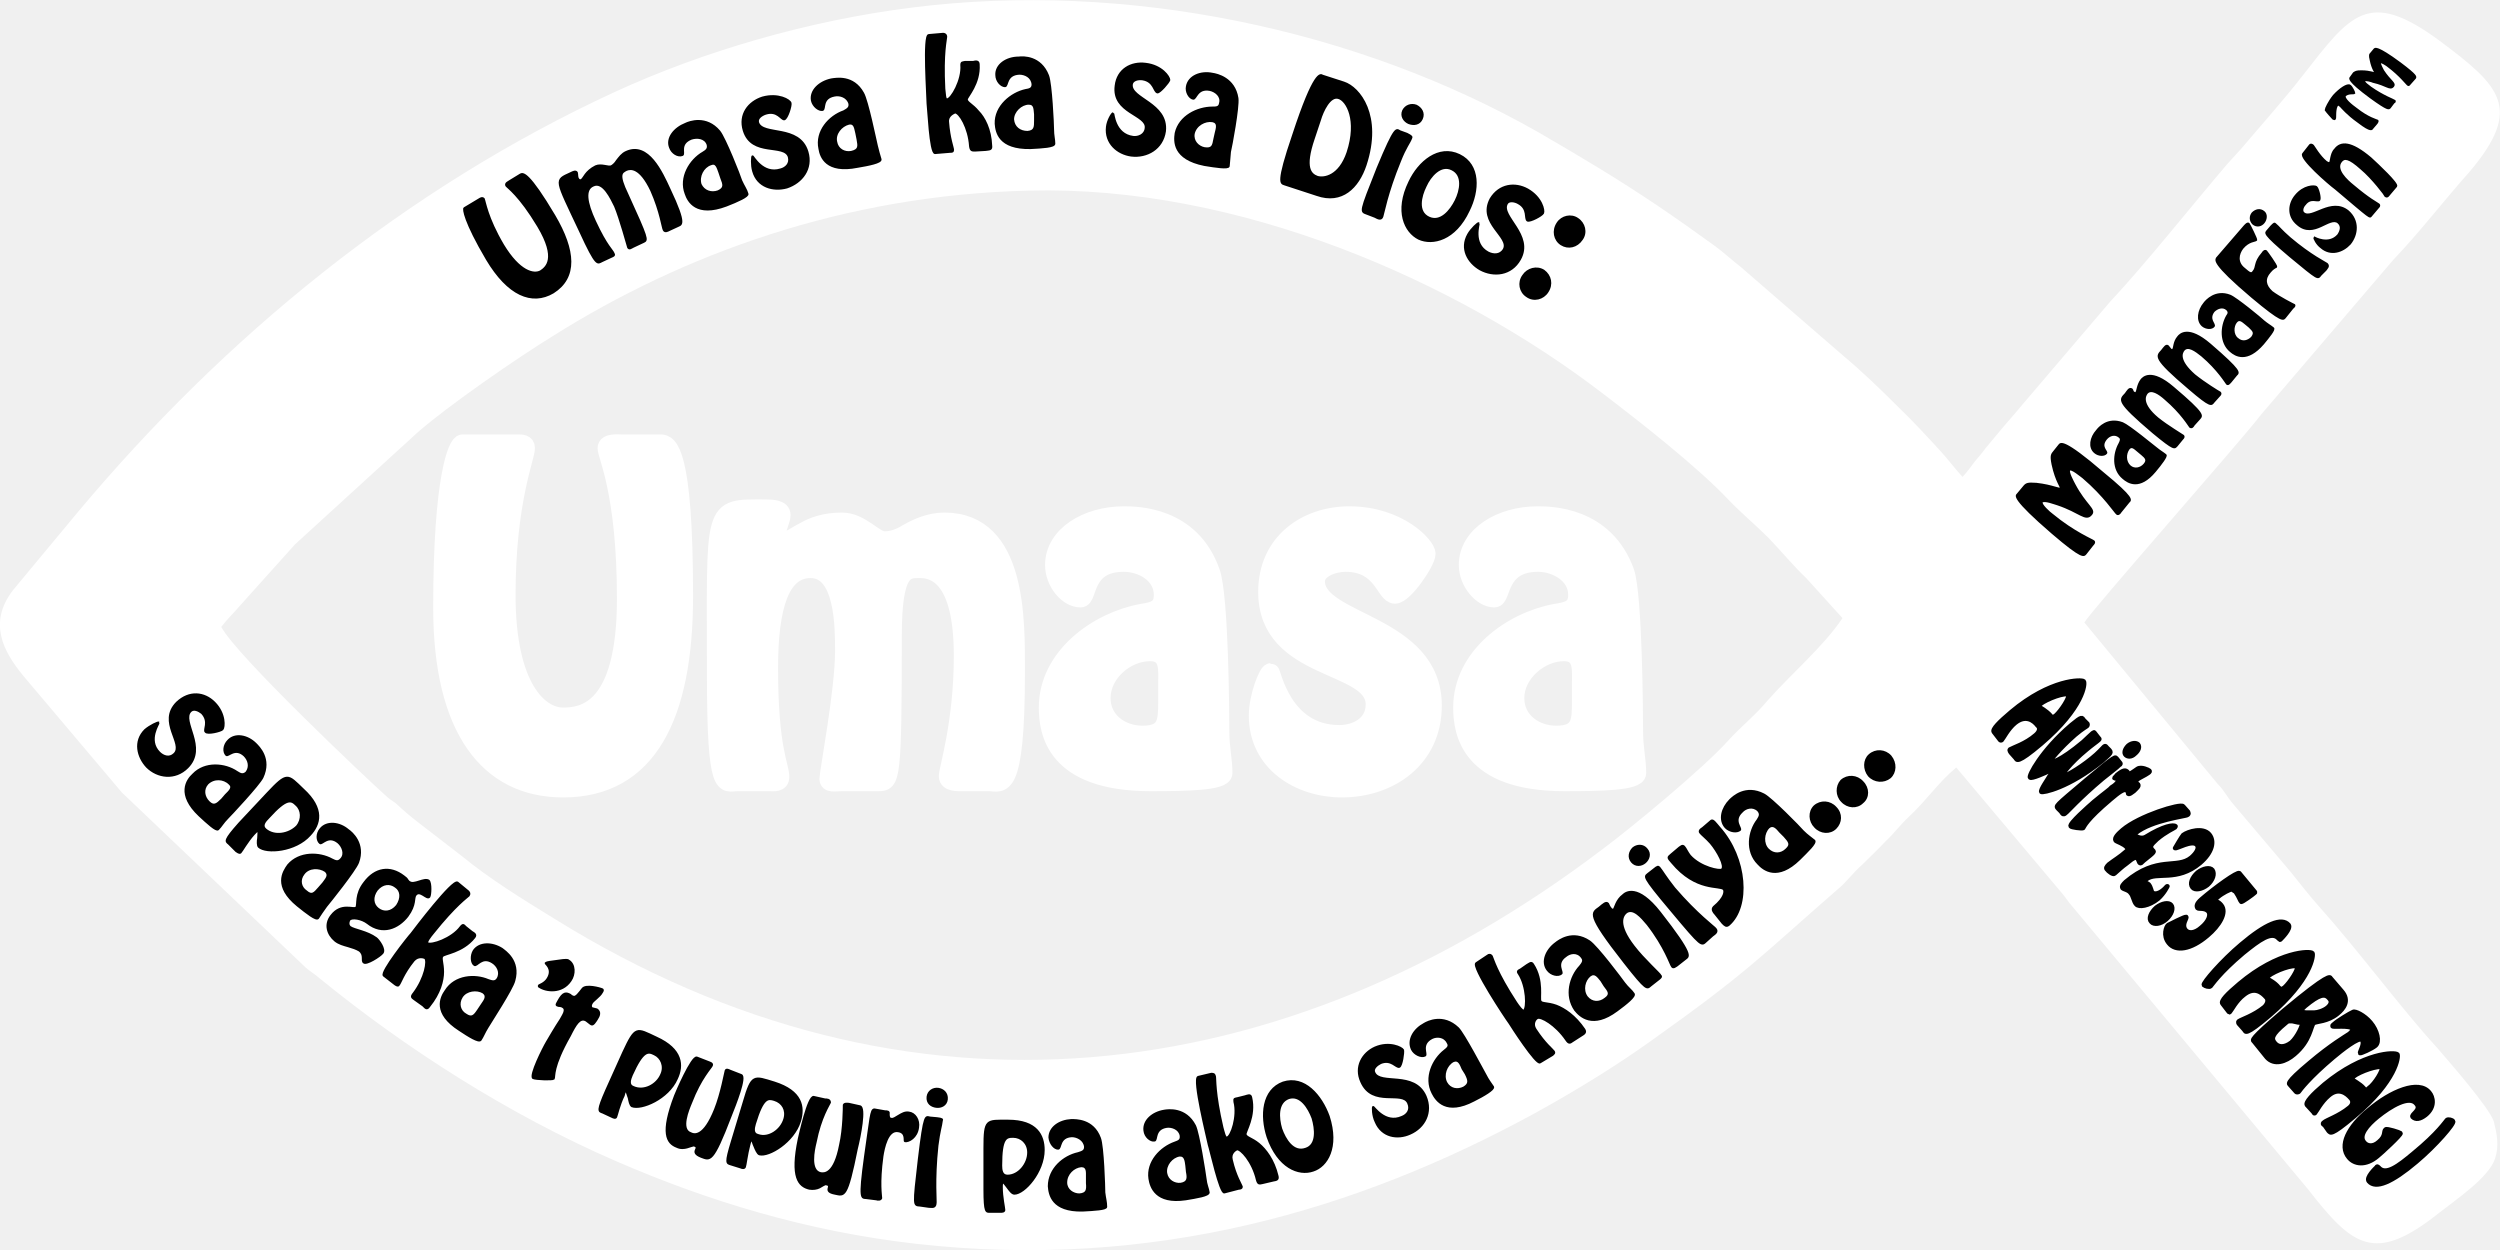
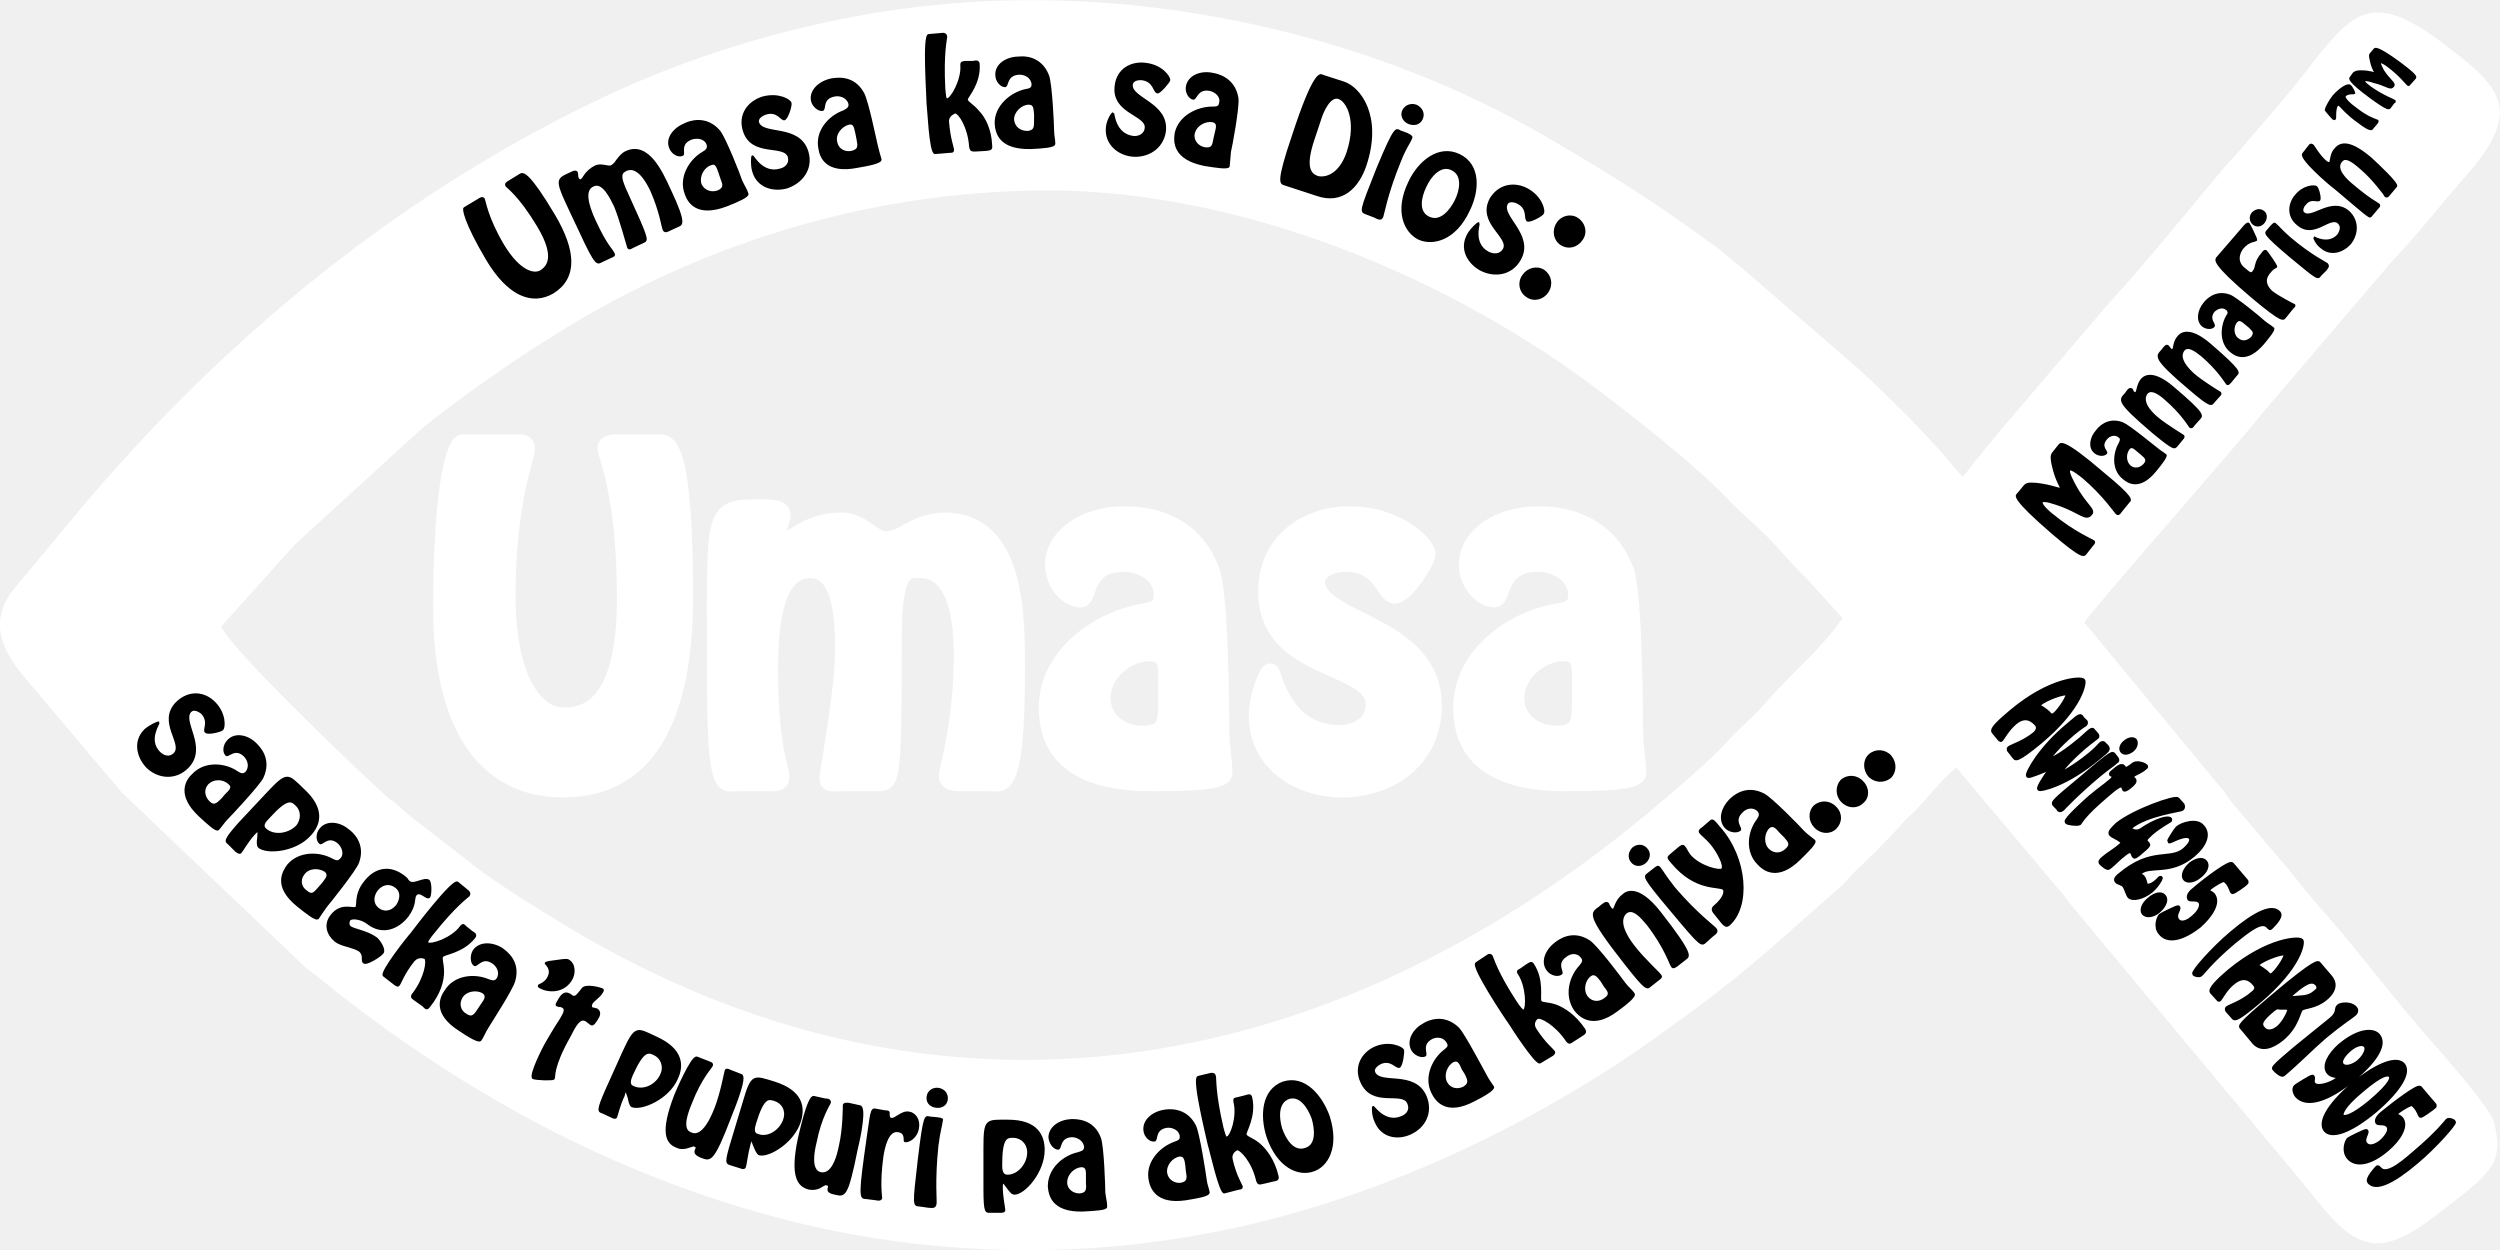
<svg xmlns="http://www.w3.org/2000/svg" viewBox="0 0 4000 2000" style="width:100%;height:100%;display:block;shape-rendering:geometricPrecision;fill-rule:evenodd;clip-rule:evenodd" role="img" aria-label="Umasa fish">
  <g>
    <path style="fill:white" d="M354 1003c10,-13 19,-21 30,-34l88 -98 196 -179c49,-43 159,-119 216,-154 208,-131 466,-226 762,-233 335,-9 683,144 919,325 59,45 151,117 201,170 20,21 42,39 64,61 21,22 39,44 60,64l58 64c-31,46 -83,90 -120,132 -20,24 -42,41 -62,63 -40,45 -158,142 -201,174 -512,389 -1113,463 -1678,112 -52,-32 -104,-64 -149,-101l-70 -54c-14,-11 -21,-17 -35,-30 -7,-5 -11,-7 -17,-13 -28,-25 -238,-223 -262,-269zm2776 225l164 195c11,12 14,19 24,30l375 450c71,91 106,120 209,38 28,-22 80,-57 90,-87 7,-21 3,-40 -2,-60 -8,-23 -73,-97 -91,-118 -56,-61 -127,-157 -188,-225 -16,-18 -30,-36 -46,-56l-94 -111c-9,-11 -12,-19 -23,-30l-213 -258c9,-17 252,-292 283,-333l211 -247c43,-45 81,-95 123,-142 85,-101 49,-136 -49,-209 -114,-84 -142,-42 -218,55 -31,40 -67,80 -100,119l-21 23c-58,68 -131,160 -188,221 -46,54 -93,109 -139,163 -13,16 -27,31 -40,47 -7,8 -13,16 -20,24 -5,7 -11,14 -17,21 -3,4 -6,8 -9,12 -4,5 -7,9 -11,13 -12,-13 -23,-28 -35,-41 -22,-24 -44,-48 -67,-70 -29,-29 -58,-57 -89,-83l-164 -142c-13,-10 -28,-24 -42,-34 -29,-21 -60,-43 -91,-64 -64,-43 -121,-77 -190,-117 -291,-166 -661,-243 -1002,-200 -168,21 -337,71 -476,135 -334,154 -624,391 -860,673l-103 124c-41,53 -15,99 16,137l158 187 294 280c8,7 14,10 22,17 136,111 302,218 475,293 145,63 304,112 479,132 381,43 707,-54 991,-209 67,-37 132,-77 189,-118 153,-109 170,-131 294,-239 16,-13 25,-27 40,-40 14,-14 24,-23 38,-38 14,-13 23,-26 37,-39 29,-27 48,-56 76,-79z" />
    <line style="fill:none" x1="3152" y1="1157" x2="3819" y2="1951" />
    <line style="fill:none" x1="3344" y1="914" x2="3946" y2="204" />
  </g>
  <g>
    <line style="fill:none" x1="3344" y1="914" x2="3946" y2="204" />
    <path style="fill:black;fill-rule:nonzero" d="M3348 872c1,-1 4,-4 2,-6 -2,-2 -32,-14 -67,-43 -3,-2 -19,-16 -16,-20 4,-4 21,3 25,4 36,12 45,27 54,16 7,-8 -9,-14 -27,-48 -2,-4 -11,-20 -8,-23 3,-4 19,10 22,12 34,29 52,57 54,58 2,2 5,-1 6,-3l13 -16c3,-3 9,-5 -41,-46 -65,-56 -68,-47 -70,-45l-8 10c-4,5 -6,6 -3,21 6,28 15,37 13,38 -2,3 -12,-4 -39,-7 -14,-1 -16,0 -20,5l-10 12c-2,2 -9,6 56,62 49,42 50,36 53,33l11 -14zm79 -145c6,5 10,9 4,16 -6,7 -16,9 -23,3 -8,-7 -8,-20 -2,-28 5,-6 10,0 15,4l6 5zm-30 38c8,7 26,19 51,-11 10,-12 19,-24 17,-26 -5,-4 -9,-6 -15,-11 -4,-3 -44,-36 -54,-40 -24,-9 -38,8 -41,12 -10,11 -13,27 -3,35 6,5 15,5 18,1 2,-3 -11,-10 0,-23 5,-6 14,-9 21,-3 4,3 2,7 0,11 -9,16 -11,41 6,55zm122 -95c4,-5 10,-6 -42,-50 -35,-30 -48,-16 -51,-12 -6,8 -6,18 -8,20 -1,2 -2,1 -4,0 -2,-1 -2,-4 -3,-5 -4,-3 -7,3 -10,7 -9,10 -16,11 44,62 35,29 34,25 38,21l9 -11c1,-1 3,-3 1,-5 -1,-1 -25,-15 -41,-28 -26,-22 -21,-35 -17,-40 7,-8 20,1 29,9 27,23 39,44 40,45 3,2 5,-1 6,-3l9 -10zm59 -70c4,-4 9,-5 -42,-49 -35,-30 -48,-16 -51,-12 -7,8 -6,18 -8,20 -1,2 -3,1 -4,0 -2,-2 -3,-4 -4,-5 -3,-3 -6,2 -10,7 -8,9 -15,11 44,61 35,30 35,26 39,21l9 -10c1,-1 3,-3 1,-5 -2,-1 -25,-15 -41,-28 -26,-23 -21,-35 -17,-40 7,-8 19,1 29,9 26,22 39,44 40,45 2,2 4,-1 6,-3l9 -11zm21 -77c6,6 10,9 4,17 -6,6 -15,9 -23,2 -8,-6 -8,-20 -2,-27 5,-6 10,-1 15,3l6 5zm-30 39c8,7 26,18 52,-12 9,-11 19,-23 16,-25 -5,-4 -9,-6 -15,-11 -4,-4 -44,-37 -54,-41 -23,-9 -38,8 -41,12 -10,12 -12,28 -3,36 6,5 15,5 18,1 3,-3 -10,-11 0,-24 5,-5 14,-9 21,-3 4,4 3,7 0,11 -9,16 -11,42 6,56zm-22 -149c-1,3 -9,7 56,62 50,42 50,36 53,33l12 -15c1,-1 4,-3 3,-5 -2,-1 -24,-12 -36,-21 -11,-10 -13,-21 -3,-32 4,-5 8,-7 10,-8 1,-2 -15,-24 -16,-25 -2,-2 -5,1 -6,3 -14,16 -8,22 -15,30 -3,4 -6,2 -14,-5 -13,-10 -10,-24 -3,-33 10,-12 20,-11 22,-13 1,-1 -11,-25 -12,-26 -2,-2 -6,3 -7,4l-44 51zm174 19c2,-3 6,-6 2,-10 -1,-1 -26,-13 -59,-41 -15,-13 -18,-18 -23,-22 -2,-2 -2,-2 -7,3l-6 7c-3,4 -9,3 36,41 47,39 44,36 49,30l8 -8zm-99 -76c4,-5 5,-13 0,-17 -6,-5 -13,-3 -18,2 -4,5 -4,12 1,17 6,5 13,3 17,-2zm138 34c12,-15 14,-37 -3,-52 -27,-22 -58,14 -71,3 -4,-3 -2,-10 2,-14 9,-12 20,-4 23,-7 2,-3 -2,-19 -5,-21 -3,-2 -20,-2 -33,14 -11,13 -13,33 3,46 26,23 51,-14 65,-3 7,6 4,14 0,20 -15,17 -38,4 -38,4 -1,1 4,11 11,16 15,13 34,7 46,-6zm-75 -144c-6,7 41,48 52,56 59,50 54,46 57,43l11 -13c1,-1 3,-3 1,-5 -4,-3 -15,-8 -41,-30 -10,-8 -30,-26 -19,-39 5,-6 12,-6 32,12 18,15 39,43 39,44 3,2 5,-2 6,-3l11 -13c3,-4 -29,-34 -41,-45 -32,-27 -48,-26 -57,-14 -4,4 -5,9 -6,13 -1,4 -1,7 -2,8 -2,2 -4,0 -6,-1 -11,-9 -20,-25 -21,-26 -2,-2 -4,-2 -5,-1l-11 14z" />
    <path style="fill:none;fill-rule:nonzero;stroke:black;stroke-width:3" d="M3348 872c1,-1 4,-4 2,-6 -2,-2 -32,-14 -67,-43 -3,-2 -19,-16 -16,-20 4,-4 21,3 25,4 36,12 45,27 54,16 7,-8 -9,-14 -27,-48 -2,-4 -11,-20 -8,-23 3,-4 19,10 22,12 34,29 52,57 54,58 2,2 5,-1 6,-3l13 -16c3,-3 9,-5 -41,-46 -65,-56 -68,-47 -70,-45l-8 10c-4,5 -6,6 -3,21 6,28 15,37 13,38 -2,3 -12,-4 -39,-7 -14,-1 -16,0 -20,5l-10 12c-2,2 -9,6 56,62 49,42 50,36 53,33l11 -14zm79 -145c6,5 10,9 4,16 -6,7 -16,9 -23,3 -8,-7 -8,-20 -2,-28 5,-6 10,0 15,4l6 5zm-30 38c8,7 26,19 51,-11 10,-12 19,-24 17,-26 -5,-4 -9,-6 -15,-11 -4,-3 -44,-36 -54,-40 -24,-9 -38,8 -41,12 -10,11 -13,27 -3,35 6,5 15,5 18,1 2,-3 -11,-10 0,-23 5,-6 14,-9 21,-3 4,3 2,7 0,11 -9,16 -11,41 6,55zm122 -95c4,-5 10,-6 -42,-50 -35,-30 -48,-16 -51,-12 -6,8 -6,18 -8,20 -1,2 -2,1 -4,0 -2,-1 -2,-4 -3,-5 -4,-3 -7,3 -10,7 -9,10 -16,11 44,62 35,29 34,25 38,21l9 -11c1,-1 3,-3 1,-5 -1,-1 -25,-15 -41,-28 -26,-22 -21,-35 -17,-40 7,-8 20,1 29,9 27,23 39,44 40,45 3,2 5,-1 6,-3l9 -10zm59 -70c4,-4 9,-5 -42,-49 -35,-30 -48,-16 -51,-12 -7,8 -6,18 -8,20 -1,2 -3,1 -4,0 -2,-2 -3,-4 -4,-5 -3,-3 -6,2 -10,7 -8,9 -15,11 44,61 35,30 35,26 39,21l9 -10c1,-1 3,-3 1,-5 -2,-1 -25,-15 -41,-28 -26,-23 -21,-35 -17,-40 7,-8 19,1 29,9 26,22 39,44 40,45 2,2 4,-1 6,-3l9 -11zm21 -77c6,6 10,9 4,17 -6,6 -15,9 -23,2 -8,-6 -8,-20 -2,-27 5,-6 10,-1 15,3l6 5zm-30 39c8,7 26,18 52,-12 9,-11 19,-23 16,-25 -5,-4 -9,-6 -15,-11 -4,-4 -44,-37 -54,-41 -23,-9 -38,8 -41,12 -10,12 -12,28 -3,36 6,5 15,5 18,1 3,-3 -10,-11 0,-24 5,-5 14,-9 21,-3 4,4 3,7 0,11 -9,16 -11,42 6,56zm-22 -149c-1,3 -9,7 56,62 50,42 50,36 53,33l12 -15c1,-1 4,-3 3,-5 -2,-1 -24,-12 -36,-21 -11,-10 -13,-21 -3,-32 4,-5 8,-7 10,-8 1,-2 -15,-24 -16,-25 -2,-2 -5,1 -6,3 -14,16 -8,22 -15,30 -3,4 -6,2 -14,-5 -13,-10 -10,-24 -3,-33 10,-12 20,-11 22,-13 1,-1 -11,-25 -12,-26 -2,-2 -6,3 -7,4l-44 51zm174 19c2,-3 6,-6 2,-10 -1,-1 -26,-13 -59,-41 -15,-13 -18,-18 -23,-22 -2,-2 -2,-2 -7,3l-6 7c-3,4 -9,3 36,41 47,39 44,36 49,30l8 -8zm-99 -76c4,-5 5,-13 0,-17 -6,-5 -13,-3 -18,2 -4,5 -4,12 1,17 6,5 13,3 17,-2zm138 34c12,-15 14,-37 -3,-52 -27,-22 -58,14 -71,3 -4,-3 -2,-10 2,-14 9,-12 20,-4 23,-7 2,-3 -2,-19 -5,-21 -3,-2 -20,-2 -33,14 -11,13 -13,33 3,46 26,23 51,-14 65,-3 7,6 4,14 0,20 -15,17 -38,4 -38,4 -1,1 4,11 11,16 15,13 34,7 46,-6zm-75 -144c-6,7 41,48 52,56 59,50 54,46 57,43l11 -13c1,-1 3,-3 1,-5 -4,-3 -15,-8 -41,-30 -10,-8 -30,-26 -19,-39 5,-6 12,-6 32,12 18,15 39,43 39,44 3,2 5,-2 6,-3l11 -13c3,-4 -29,-34 -41,-45 -32,-27 -48,-26 -57,-14 -4,4 -5,9 -6,13 -1,4 -1,7 -2,8 -2,2 -4,0 -6,-1 -11,-9 -20,-25 -21,-26 -2,-2 -4,-2 -5,-1l-11 14z" />
    <path style="fill:black;fill-rule:nonzero" d="M3802 198c1,-1 3,-4 2,-5 -2,-1 -15,-4 -34,-19 -7,-5 -21,-16 -18,-21 5,-5 14,-3 15,-4 0,-1 -4,-10 -7,-12 -4,-3 -16,5 -26,16 -8,10 -13,21 -13,23 2,3 10,12 12,14 2,1 2,1 3,0 1,-1 -1,-17 4,-22 1,-2 2,0 5,2 2,2 11,13 28,25 22,17 22,11 23,10l6 -7z" />
    <path style="fill:black;fill-rule:nonzero" d="M3830 164c1,0 3,-2 1,-3 -1,-1 -18,-7 -38,-21 -2,-2 -12,-8 -10,-11 2,-2 12,1 14,2 22,5 27,13 32,7 4,-5 -5,-8 -16,-25 -1,-2 -6,-11 -5,-13 2,-2 12,5 13,6 20,15 30,29 32,30 1,1 2,-1 3,-2l8 -9c1,-2 4,-3 -24,-24 -38,-28 -40,-23 -41,-22l-5 6c-2,2 -3,3 -1,11 3,15 8,20 8,21 -2,1 -8,-3 -23,-3 -8,0 -9,1 -12,3l-5 7c-1,1 -6,4 32,32 29,21 29,18 31,16l6 -8z" />
    <path style="fill:none;fill-rule:nonzero;stroke:black;stroke-width:3" d="M3802 198c1,-1 3,-4 2,-5 -2,-1 -15,-4 -34,-19 -7,-5 -21,-16 -18,-21 5,-5 14,-3 15,-4 0,-1 -4,-10 -7,-12 -4,-3 -16,5 -26,16 -8,10 -13,21 -13,23 2,3 10,12 12,14 2,1 2,1 3,0 1,-1 -1,-17 4,-22 1,-2 2,0 5,2 2,2 11,13 28,25 22,17 22,11 23,10l6 -7z" />
    <path style="fill:none;fill-rule:nonzero;stroke:black;stroke-width:3" d="M3830 164c1,0 3,-2 1,-3 -1,-1 -18,-7 -38,-21 -2,-2 -12,-8 -10,-11 2,-2 12,1 14,2 22,5 27,13 32,7 4,-5 -5,-8 -16,-25 -1,-2 -6,-11 -5,-13 2,-2 12,5 13,6 20,15 30,29 32,30 1,1 2,-1 3,-2l8 -9c1,-2 4,-3 -24,-24 -38,-28 -40,-23 -41,-22l-5 6c-2,2 -3,3 -1,11 3,15 8,20 8,21 -2,1 -8,-3 -23,-3 -8,0 -9,1 -12,3l-5 7c-1,1 -6,4 32,32 29,21 29,18 31,16l6 -8z" />
  </g>
  <path data-part="word" fill-rule="nonzero" fill="#fff" stroke="#fff" stroke-width="27.8" stroke-linejoin="round" d="M994 709c-5 0-24-2-24 8c0 12 31 71 31 241c0 179-68 188-100 188c-38 0-90-46-90-194c0-150 31-220 31-235c0-8-7-8-14-8l-88 0c-9 0-33 54-33 263c0 195 74 290 194 290c136 0 194-116 194-308c0-235-25-245-38-245zM1231 1252c7 0 18 2 18-9c0-18-18-43-18-174c0-98 18-158 66-158c53 0 53 92 53 131c0 63-25 194-25 204c0 9 10 6 23 6l57 0c21 0 24-1 24-235c0-108 21-106 43-106c24 0 68 13 68 138c0 109-24 181-24 193c0 11 17 10 24 10l43 0c19 0 43 22 43-177c0-83 3-241-115-241c-23 0-43 9-59 18c-16 10-28 12-37 12c-16 0-37-30-68-30c-27 0-46 7-60 15c-14 7-23 15-31 15c-6 0-12-4-12-11c0-9 7-21 7-29c0-10-14-11-27-11c-87 0-79-8-79 267c0 193 14 172 35 172zM1867 1123c0 32-1 52-39 52c-34 0-65-22-65-58c0-40 39-73 77-73c31 0 27 28 27 51zM1676 1132c0 39 11 120 165 120c57 0 117-1 117-15c0-22-5-39-5-68c0-23-1-216-15-254c-32-91-120-91-140-91c-59 0-112 32-112 80c0 28 22 54 43 54c14 0 4-57 69-57c29 0 62 18 62 51c0 22-14 25-33 28c-71 13-151 70-151 152zM2147 1262c77 0 146-48 146-133c0-133-187-132-187-199c0-19 27-29 47-29c59 0 62 51 79 51c15 0 51-53 51-66c0-13-45-62-124-62c-69 0-132 43-132 123c0 130 172 112 172 180c0 33-30 47-56 47c-91 0-107-99-110-99c-5 0-21 39-21 70c0 76 67 117 135 117zM2529 1123c0 32-1 52-39 52c-34 0-65-22-65-58c0-40 40-73 77-73c31 0 27 28 27 51zM2339 1132c0 39 11 120 164 120c57 0 117-1 117-15c0-22-5-39-5-68c0-23-1-216-14-254c-33-91-121-91-141-91c-59 0-112 32-112 80c0 28 23 54 43 54c14 0 5-57 70-57c28 0 62 18 62 51c0 22-15 25-34 28c-71 13-150 70-150 152z" />
  <path data-part="top" data-s="0" data-e="5" fill-rule="nonzero" fill="#000" stroke="#000" stroke-width="3" stroke-linejoin="round" d="M815 290c-1 1-7 3-5 7c2 3 21 15 51 65c31 52 13 66 4 72c-11 6-34 1-60-42c-26-44-29-70-31-74c-2-2-4-1-6 0l-25 15c-2 1 0 21 36 82c34 57 72 73 106 53c38-24 35-67 2-123c-41-69-50-68-54-66zM978 411c2-1 6-2 4-5c-2-6-11-11-30-52c-14-30-17-51-3-57c16-8 29 21 35 33c8 19 20 63 21 66c2 3 4 1 8-1l17-8c6-3 7-4-26-76c-16-33-9-35-2-39c7-3 22-5 40 33c15 34 18 60 20 63c2 4 7 1 9 0l13-6c5-3 16 1-13-60c-12-26-34-75-69-59c-7 3-11 9-15 14c-3 5-7 8-9 9c-5 2-16-4-25 0c-8 4-13 9-16 13c-3 4-5 8-7 9c-2 1-4 0-5-2c-2-3-1-7-2-10c-2-3-6-1-10 1c-26 12-25 8 15 93c27 59 28 51 35 48zM1154 285c4 10 6 16-5 21c-11 4-23 0-28-11c-4-13 4-28 16-32c9-4 11 5 14 13zM1097 310c4 12 17 37 65 19c18-7 36-15 34-19c-2-7-6-12-10-21c-2-7-26-68-35-79c-21-25-48-15-54-12c-18 7-31 23-25 38c3 9 13 15 20 12c4-2-6-18 14-26c9-3 22-2 26 9c2 7-2 10-7 13c-21 12-38 40-28 66zM1259 300c24-8 41-30 33-57c-13-44-72-25-79-47c-2-7 6-12 12-14c19-6 25 10 30 9c5-2 11-22 10-26c-1-5-20-16-45-9c-22 7-38 27-30 53c13 42 65 20 72 42c3 11-5 18-13 20c-29 9-44-22-45-21c-1 0-2 14 1 24c7 25 32 32 54 26zM1372 223c2 11 3 17-10 20c-11 2-22-4-24-16c-3-13 8-26 20-29c10-2 10 8 12 15zM1311 238c2 13 11 39 61 29c18-3 38-7 37-12c-2-7-4-13-6-22c-2-8-15-72-22-84c-16-29-44-23-51-22c-19 4-34 18-31 34c2 9 11 16 17 15c5-1-2-19 19-23c9-2 21 2 24 13c1 7-4 9-9 12c-23 8-45 32-39 60z" />
  <path data-part="top" data-s="6" data-e="8" fill-rule="nonzero" fill="#000" stroke="#000" stroke-width="3" stroke-linejoin="round" d="M1520 243c3 0 5 0 5-3c0-4-6-18-8-45c-1-10 9-14 11-15c7 0 22 24 24 54c1 7 3 7 8 7l17-1c6-1 10 0 9-7c-1-26-11-45-21-55c-9-11-18-14-18-19c0-4 21-25 19-56c0-6-5-5-9-4l-13 0c-4 1-6 0-6 5c2 24-16 55-23 55c-3 0-3-9-4-17c-3-58 3-79 3-83c0-4-3-5-5-5l-23 2c-9 0-2 99-2 110c1 5 4 79 12 79zM1656 193c0 10 0 17-12 18c-12 0-22-7-23-20c0-13 13-25 25-25c10 0 9 9 10 17zM1593 198c1 13 5 40 56 39c19-1 38-2 38-7c0-7-2-13-2-23c0-8-3-73-8-86c-12-31-40-30-47-29c-20 0-37 12-36 28c0 10 8 18 14 18c5 0 1-19 23-20c9 0 20 5 21 17c0 7-5 8-11 9c-23 5-49 26-48 54z" />
  <path data-part="top" data-s="9" data-e="11" fill-rule="nonzero" fill="#000" stroke="#000" stroke-width="3" stroke-linejoin="round" d="M1810 249c25 3 50-11 54-39c5-45-56-52-53-75c1-7 10-9 17-8c19 3 18 20 24 21c4 0 18-16 19-20c0-5-12-23-38-26c-23-3-45 9-48 35c-6 44 51 46 48 68c-1 11-12 15-20 14c-30-4-31-38-32-38c-2 0-9 12-10 22c-3 26 17 43 39 46zM1943 222c-2 11-3 17-16 15c-10-2-19-11-17-23c3-14 18-22 30-20c10 2 7 11 5 19zM1881 213c-2 13-4 41 46 51c18 3 38 6 39 2c1-8 1-14 2-23c2-8 14-72 12-86c-5-32-33-38-40-39c-19-4-38 4-41 20c-2 9 4 19 10 20c5 1 6-18 27-14c9 2 19 10 16 21c-1 7-6 7-12 7c-24 0-53 14-59 41z" />
  <path data-part="top" data-s="12" data-e="17" fill-rule="nonzero" fill="#000" stroke="#000" stroke-width="3" stroke-linejoin="round" d="M2107 312c40 14 66-12 78-48c26-79-10-124-35-132l-34-11c-3-2-13-9-47 95c-27 79-19 77-14 79zM2112 192c4-14 16-40 30-35c13 4 31 35 14 87c-13 38-37 42-48 39c-11-4-22-14-6-61zM2200 347c4 2 10 6 12-1c1-2 7-37 28-88c9-23 15-29 18-37c1-2 1-3-7-7l-11-4c-6-3-7-11-36 59c-29 73-27 69-17 73zM2254 197c8 3 17 2 21-7c4-9-1-17-9-21c-8-3-17 0-21 8c-4 9 2 17 9 20zM2270 382c22 10 58 2 80-45c16-32 18-73-15-89c-33-16-65 11-80 43c-23 47-7 80 15 91zM2286 348c-19-9-13-34-5-50c7-16 24-36 42-27c19 9 14 34 6 50c-8 16-24 36-43 27zM2368 431c22 12 50 9 64-16c22-39-32-69-21-89c3-6 13-4 18-1c17 9 10 25 15 28c4 2 23-8 25-12c2-4-2-25-25-38c-20-11-45-8-59 15c-21 39 32 61 21 81c-6 10-17 9-25 5c-26-14-14-46-15-47c-1-1-12 9-17 18c-13 23 0 45 19 56zM2443 474c11 8 26 4 33-7c8-12 5-26-6-34c-11-7-26-3-33 8c-8 11-5 26 6 33zM2498 391c11 7 25 4 33-8c8-11 4-26-7-33c-10-7-25-4-32 7c-8 12-5 27 6 34z" />
  <path data-part="bot" data-s="0" data-e="9" fill-rule="nonzero" fill="#000" stroke="#000" stroke-width="3" stroke-linejoin="round" d="M235 1227c17 17 45 21 65 1c32-32-11-74 5-90c5-5 13-1 18 3c13 14 2 27 6 30c3 4 24-1 27-4c3-3 5-25-13-43c-16-16-40-19-60 0c-31 31 12 66-4 82c-8 8-18 4-24-2c-20-20 0-47-1-48c-1-1-14 5-22 12c-18 18-12 43 3 59zM355 1279c-8 8-13 12-21 4c-8-8-10-20-2-29c10-10 26-9 35 0c7 6 0 12-6 18zM309 1239c-10 9-26 32 10 66c13 12 27 25 30 22c5-5 8-11 15-18c5-5 50-53 56-65c14-30-6-49-11-54c-13-13-33-17-44-5c-7 7-8 18-3 23c3 3 14-13 29 1c7 7 10 18 3 27c-6 5-10 2-15-1c-19-13-51-16-70 4zM425 1327c-7-6-1-13 5-19c29-32 36-28 44-20c9 8 10 23 1 34c-13 13-36 17-50 5zM378 1362c2 1 5 4 7 2c2-2 11-18 21-29c3-3 5-6 7-5c1 1 0 6 0 11c-1 5-1 12 1 14c12 11 59 7 82-19c16-17 23-42-11-73c-25-24-25-28-57 6l-45 48c-25 28-22 29-17 33zM510 1421c-7 8-11 13-20 5c-9-6-12-18-4-28c8-11 25-11 35-4c7 7 0 13-4 19zM461 1384c-8 11-23 34 15 65c15 12 30 24 33 20c4-6 7-11 13-19c5-6 46-57 51-70c11-30-10-48-16-52c-14-12-34-14-44-2c-7 8-6 19-1 23c3 3 13-14 29-1c7 6 12 18 5 26c-5 6-9 4-15 1c-20-11-52-12-70 9zM605 1454c-9-7-10-19-2-30c9-11 21-12 30-5c9 6 10 18 2 30c-9 11-21 12-30 5zM646 1402c-22-17-46-13-63 10c-15 19-10 35-13 40c-4 4-24-8-40 13c-11 14-6 30 6 40c6 5 14 7 21 9c7 2 13 4 18 7c9 7 3 16 7 19c4 4 26-10 30-15c5-6-6-21-10-24c-15-11-35-13-42-18c-3-3-3-7-1-11c4-5 20-2 29 5c24 19 49 8 64-11c14-19 9-29 13-34c7-9 18 8 22 3c2-3 3-22-1-26c-7-5-24 8-31 2c-1 0-1-1-3-3c-1-2-3-4-6-6zM632 1575c3 2 5 3 6 1c3-3 7-18 24-39c7-8 16-5 18-4c5 4 0 32-18 56c-5 6-3 7 1 10l14 10c4 4 6 7 10 1c17-21 22-41 22-55c0-14-4-22-1-25c2-4 32-6 51-30c4-5-1-7-4-9l-10-8c-3-3-4-5-8 0c-14 19-47 30-53 26c-2-2 4-10 9-16c36-45 54-57 57-60c2-3 1-5-1-7l-17-14c-8-5-68 74-74 82c-4 4-50 62-44 67zM765 1616c-6 9-10 14-20 7c-9-5-13-17-6-28c7-11 24-13 34-7c8 6 2 13-2 19zM713 1585c-8 11-20 36 22 63c15 10 31 20 34 16c4-6 6-12 11-20c4-7 40-62 43-75c9-32-15-47-20-51c-16-10-36-10-45 3c-5 8-4 20 1 23c4 3 12-15 29-4c8 5 14 16 8 26c-4 6-9 4-15 2c-21-9-53-7-68 17zM879 1539c-1 0-5 1-6 2c-1 1 13 9 3 25c-5 8-14 10-14 11c0 1 0 2 1 2c10 7 36 11 50-10c7-10 7-26-3-32c-2-2-6-1-9-1zM964 1583c-4-2-27-8-32-1c-5 6-11 16-16 12c-2 0-3-2-3-2c-7-4-12-5-20 10c-2 4-4 6-1 7c1 1 5 0 8 2c8 4 0 14-3 20c-2 3-8 12-22 36c-6 10-28 54-22 58c4 2 31 3 33 1c2-4-3-18 26-69c9-18 16-30 26-24c3 2 6 5 8 6c3 2 7-5 9-8c4-6 6-12 0-16c-3-1-5-1-8-2c-2-2-2-5 0-8c1-3 13-11 16-17c2-3 2-4 1-5z" />
  <path data-part="bot" data-s="10" data-e="16" fill-rule="nonzero" fill="#000" stroke="#000" stroke-width="3" stroke-linejoin="round" d="M1013 1739c-8-3-5-12-2-19c18-40 26-38 36-33c11 5 17 19 11 32c-7 17-28 28-45 20zM979 1787c2 1 6 3 7 0c1-2 5-20 12-34c1-4 2-8 4-7c1 1 2 6 4 11c1 5 2 11 5 13c15 6 58-12 72-44c10-21 9-47-33-66c-32-15-33-19-53 24l-27 60c-15 34-12 34-6 36zM1168 1713c-2-1-6-3-7 0c-1 3-7 37-17 62c-18 45-33 41-39 38c-17-6-4-37 1-49c15-39 32-56 33-59c2-4-4-5-6-6l-18-7c-8-3-34 58-35 61c-23 60-13 76 3 82c6 3 12 2 16 1c4-1 11-4 12-3c11 4-9 10 11 18c14 5 18 11 47-65c8-20 25-63 17-66zM1213 1816c-9-2-7-11-5-18c13-43 21-41 31-38c13 4 20 16 16 30c-5 18-25 32-42 26zM1185 1868c2 1 6 2 7-1c1-2 3-20 7-35c1-4 2-8 4-8c1 1 2 6 4 10c2 5 5 12 8 13c15 4 55-20 65-53c7-23 3-48-41-62c-33-10-36-14-49 31l-19 63c-11 36-8 35-2 37zM1358 1766c-2 0-7-1-8 2c0 3 0 38-6 64c-9 47-25 46-31 45c-18-4-11-37-8-49c8-41 22-61 23-64c0-5-5-5-8-5l-18-4c-9-2-23 63-24 67c-13 62 0 76 17 80c6 1 12 0 16-2c4-2 9-6 11-5c12 2-7 11 14 15c15 3 19 8 35-72c5-20 14-66 5-68zM1402 1919c3 1 7 1 8-2c0-4-4-23 2-67c2-13 8-43 25-40c14 2 9 16 11 16c6 1 19-6 21-22c2-12-5-23-15-24c-6-1-11 2-16 5c-5 3-9 6-12 5c-4 0-4-5-4-8c1-4-3-4-6-4l-17-3c-6 0-6 14-15 75c-10 72-5 66 2 67zM1486 1931c5 0 10 2 11-5c1-2-3-37 3-93c3-24 6-31 7-40c1-2 1-3-8-4l-11-1c-7-1-9-9-18 67c-9 77-8 73 2 74zM1498 1771c8 1 16-3 17-12c1-10-6-16-14-17c-8-1-16 4-17 13c-1 10 6 15 14 16z" />
  <path data-part="bot" data-s="17" data-e="19" fill-rule="nonzero" fill="#000" stroke="#000" stroke-width="3" stroke-linejoin="round" d="M1612 1881c-9 0-10-9-10-16c0-45 8-46 19-46c13 0 24 10 24 25c0 18-15 37-33 37zM1601 1939c2 0 6 0 6-3c0-3-4-21-4-36c0-4 0-8 2-8c1 0 4 4 7 8c3 4 7 10 11 10c16 0 47-35 47-70c0-23-11-47-57-47c-35 0-38-3-38 44l0 66c0 38 3 36 9 36zM1739 1893c1 11 0 17-12 18c-10 0-21-7-21-19c0-14 12-25 24-26c10 0 9 9 9 17zM1678 1898c1 13 5 40 54 39c19-1 38-2 38-6c0-8-2-14-3-23c0-8-2-74-7-87c-11-30-39-29-46-29c-19 1-35 12-35 28c1 10 8 18 14 18c5 0 1-19 22-20c9 0 20 6 21 17c0 7-5 8-11 10c-23 5-47 25-47 53z" />
  <path data-part="bot" data-s="20" data-e="23" fill-rule="nonzero" fill="#000" stroke="#000" stroke-width="3" stroke-linejoin="round" d="M1899 1875c2 10 2 17-10 19c-10 1-21-5-23-17c-2-13 9-26 21-28c9-1 10 8 11 16zM1839 1886c2 13 10 40 58 33c18-3 37-6 37-11c-1-7-4-12-5-22c-1-8-11-73-17-85c-15-29-43-25-49-24c-19 3-34 16-32 32c1 10 10 17 16 16c5 0-1-19 20-22c8-1 20 3 22 14c1 8-4 9-9 11c-23 8-45 31-41 58zM1982 1902c3 0 5-1 5-3c-1-4-10-17-16-43c-3-11 6-16 8-17c6-1 25 19 32 49c2 7 4 6 9 5l17-4c5-1 9-1 7-8c-6-25-19-42-30-51c-11-9-20-10-21-15c-1-4 16-29 9-59c-1-6-6-3-10-2l-12 3c-4 1-6 0-5 6c6 23-5 56-12 57c-3 1-5-9-7-16c-13-56-11-78-12-82c-1-4-3-4-6-4l-21 5c-9 3 15 99 17 109c2 5 18 78 25 76zM2101 1873c22-7 41-37 25-87c-12-33-39-65-73-54c-33 12-36 53-25 87c17 49 50 62 73 54zM2089 1838c-20 7-33-15-39-32c-5-17-7-42 12-49c19-6 32 16 38 32c5 17 8 43-11 49z" />
  <path data-part="bot" data-s="24" data-e="26" fill-rule="nonzero" fill="#000" stroke="#000" stroke-width="3" stroke-linejoin="round" d="M2256 1814c23-10 36-34 25-60c-18-41-73-17-82-38c-3-6 4-12 10-15c17-7 25 8 30 6c4-2 7-23 6-27c-2-4-22-14-45-4c-20 9-33 31-22 55c18 41 66 13 75 34c5 11-2 19-10 22c-27 12-45-17-46-16c-1 0-1 14 4 24c10 24 35 28 55 19zM2345 1718c5 10 7 16-3 22c-10 5-22 3-28-8c-6-12 0-28 11-34c9-4 12 5 15 12zM2292 1749c6 12 22 35 66 12c16-8 33-18 31-22c-4-6-8-11-12-19c-4-7-35-66-44-75c-24-23-49-10-54-7c-17 9-27 26-20 41c4 8 15 13 21 10c4-2-8-18 11-28c8-4 20-3 25 7c4 6 0 9-5 13c-18 14-32 43-19 68z" />
  <path data-part="bot" data-s="27" data-e="36" fill-rule="nonzero" fill="#000" stroke="#000" stroke-width="3" stroke-linejoin="round" d="M2484 1688c2-2 4-3 2-6c-2-3-14-12-29-35c-6-9 0-17 3-18c5-3 29 10 46 35c4 6 6 5 10 2l14-9c5-3 8-5 5-10c-15-22-32-33-45-38c-14-5-23-3-25-7c-3-4 5-33-12-59c-3-5-6-1-10 1l-10 7c-4 2-6 3-3 7c13 20 14 55 8 59c-2 1-8-7-12-13c-32-49-37-70-39-74c-2-3-5-3-7-1l-18 12c-8 5 47 88 53 96c3 5 43 67 49 63zM2567 1577c7 9 11 14 1 21c-9 7-21 7-29-3c-8-11-4-27 5-34c8-6 13 2 18 8zM2520 1616c8 10 28 30 67 1c15-11 30-23 27-27c-4-6-9-9-15-17c-5-7-44-59-56-67c-27-18-49-1-54 3c-15 11-23 30-13 43c6 8 17 10 22 6c4-2-10-16 7-28c7-6 19-8 26 2c4 5 1 9-3 14c-16 17-24 47-8 70zM2697 1534c5-4 13-5-41-74c-36-46-55-32-59-28c-11 8-13 21-15 23c-2 1-4 0-5-2c-2-2-3-5-4-7c-3-4-8 1-14 6c-12 9-22 9 40 88c36 46 36 42 42 37l14-11c1-1 4-3 2-5c-1-3-27-26-43-47c-27-35-18-49-12-54c11-8 24 7 34 19c28 36 37 65 39 67c2 4 6 0 8-1zM2740 1497c4-3 9-6 5-11c-1-2-30-23-66-65c-15-19-19-27-24-33c-2-2-3-2-9 3l-9 7c-5 5-12 1 37 59c50 60 48 56 56 49zM2632 1380c6-5 9-14 3-21c-6-8-16-7-22-2c-6 6-8 15-2 22c6 7 15 6 21 1zM2756 1477c4 4 6 6 10 3c34-29 29-107-15-156c-6-7-10-13-13-11l-14 12c-2 1-6 4-4 7c2 3 10 9 17 17c11 13 24 37 18 42c-3 3-34-3-51-22c-4-5-7-12-9-14c-3-4-6 0-8 1l-13 11c-6 5-6 5 1 13c39 47 77 36 83 43c2 3 2 13-16 28c-4 4 0 9 2 11zM2855 1338c7 8 12 13 3 21c-8 8-20 9-29 0c-9-9-8-26 1-35c7-6 13 1 18 7zM2813 1382c9 10 31 27 66-7c13-13 27-26 24-30c-6-5-11-8-18-15c-5-6-51-53-63-59c-29-15-49 4-54 9c-13 13-18 32-7 44c7 7 18 8 23 4c3-3-12-15 3-29c6-7 18-10 26-2c5 6 2 10-1 15c-14 18-19 50 1 70zM2937 1325c9-9 10-23 0-33c-9-10-24-11-34-2c-9 9-8 24 1 33c9 10 24 11 33 2zM2980 1284c10-8 10-23 0-33c-9-10-24-11-34-2c-8 9-8 24 1 33c9 10 24 11 33 2zM3024 1244c9-8 10-23 1-34c-9-10-24-11-34-2c-9 8-9 23-1 33c9 10 24 11 34 3z" />
-   <path data-part="ref" fill-rule="nonzero" fill="#000" stroke="#000" stroke-width="7" stroke-linejoin="round" d="M3225 1213c2 3 2 10 41-23c68-58 71-97 68-100c-3-3-53-4-116 49c-19 16-31 28-28 32l10 13c1 1 2 1 3 0c2-2 10-18 21-27c17-14 30-4 36 4c4 3 4 9-3 15c-16 14-36 20-41 23c-2 2 1 4 1 5zM3309 1112c3 3-11 25-20 33c-4 3-6 3-8 0c-7-8-17-13-18-14c-1-1-1-3 1-4c11-9 42-20 45-15zM3371 1196c-1-1-2-4-5-1c-3 3-9 10-19 18c-22 18-46 31-48 29c-1-1 12-20 40-43c7-6 17-13 19-15c2-2 1-2 0-3l-7-9c0-1-1 0-3 1c-2 2-10 9-15 14c-37 31-52 34-53 32c-1-1 15-21 40-43c13-11 18-13 19-14c2-2 1-3 1-4l-6-6c-3-4-2-7-20 8c-48 41-69 82-66 84c2 3 26-8 30-10c2 0 7-3 7-2c1 1-5 9-6 10c-2 4-15 22-13 25c2 2 44-6 98-50c15-13 14-13 11-17zM3298 1299c1 2 3 6 7 2c2-1 22-24 59-55c16-13 22-17 27-22c2-1 3-2 0-5l-4-5c-3-3 1-8-49 34c-52 44-49 41-45 46zM3401 1208c3 3 9 4 15-2c6-5 8-11 5-15c-3-3-10-3-16 2c-6 6-7 12-4 15zM3439 1233c-1-1-13-7-19-3c-6 4-13 10-15 7c-1-1-1-2-1-2c-3-3-6-4-17 5c-2 3-4 4-4 5c1 1 4 0 5 2c3 4-5 10-10 13c-2 3-10 8-28 23c-8 7-40 35-37 39c1 2 18 4 20 3c2-3 5-13 44-46c13-11 22-18 26-14c2 2 2 5 2 5c2 2 7-3 9-4c5-5 9-8 7-11c-1-1-3-2-4-3c-1-1 1-3 3-5c2-2 13-7 17-10c3-2 3-3 2-4zM3383 1398c8-7 12-11 19-16c13-11 16-11 18-8c2 2 2 6 4 7c1 1 2 0 6-4c19-15 17-14 14-17c-4-5-4-7 7-17c14-12 28-18 29-19c1-1 1-2 1-2c-3-3-19-1-48 17c-7 4-15-1-17-2c-1-2-1-3 1-4c26-21 81-27 83-29c3-2 1-4 1-5l-8-9c-4-5-70 15-97 38c-7 6-14 13-11 17c2 2 13 5 18 11c1 2 2 4-1 6c-10 9-19 14-28 21c-4 4-5 6-3 8c2 3 10 9 12 7zM3434 1407c16-13 49 5 86-26c20-17 24-35 15-46c-10-12-34-5-42 1c-2 2-13 21-13 21c2 2 28-14 35-5c4 5-1 13-9 20c-23 19-54-4-105 39c-4 4-7 7-5 10c2 2 10 3 13 8c4 4 5 14 9 18c4 5 20 3 35-9c10-9 15-20 15-20c-1-1-3 3-7 6c-7 6-14 7-17 4c-2-2-2-8-6-13c-2-2-5-2-6-3c0-1 0-2 2-5zM3442 1475c4 5 15 4 24-4c9-8 12-18 8-23c-4-5-15-3-24 4c-9 8-13 18-8 23zM3508 1420c4 5 15 3 24-4c9-8 12-18 8-24c-4-5-15-3-24 4c-9 8-13 18-8 24zM3583 1397c-3-3-39 23-61 42c-8 7-8 11-6 14c2 2 11-1 17 5c5 6 0 17-11 26c-10 9-20 10-25 4c-7-9 3-19 1-21c-2-1-27 12-29 13c-3 2-9 17 1 29c11 14 35 11 62-12c19-16 32-37 22-49c-5-6-9-6-10-6c-1-1 1-4 5-7c7-6 19-12 22-12c2 1 4 3 6 4c6 9 7 14 9 16c1 1 19-12 21-14c2-1 1-2 0-3zM3586 1511c-31 26-62 62-60 65c2 2 9 4 11 2c2-2 14-21 52-53c26-21 46-36 57-23c2 2 2 2 3 1c2-2 17-17 13-23c-11-13-37-2-76 31zM3591 1648c2 3 1 10 40-23c68-58 71-97 69-100c-3-4-54-4-117 49c-19 16-31 28-27 32l10 13c1 1 1 1 2 0c2-2 10-18 22-27c17-14 29-4 36 4c3 3 3 9-3 15c-17 14-37 20-41 23c-2 2 0 4 1 5zM3675 1547c3 3-11 25-20 33c-4 3-6 3-9 0c-6-8-17-13-18-14c-1-1 0-3 1-4c11-9 42-20 46-15zM3627 1692c12 13 30 7 44-5c26-22 26-45 31-50c5-3 22-2 38-15c10-8 20-21 7-36l-18-21c-1-2-2-9-75 52c-55 47-50 47-48 49zM3677 1636c2 0 5 0 6 1c2 2-7 22-17 31c-12 9-21 7-26 1c-6-7-6-13 17-32c4-4 6-3 11-3zM3690 1620c-3 0-6-1-7-2c-2-2 2-5 5-8c23-19 32-21 39-12c3 3 4 8-3 14c-6 5-16 8-21 8zM3672 1745c1 1 2 4 6 2c2-3 17-23 55-55c13-11 42-34 46-28c5 6-4 19-3 21c1 1 19-7 25-12c7-6 3-24-8-37c-10-12-25-19-28-17c-5 2-26 15-30 19c-4 3-3 3-3 4c1 2 27-2 32 4c2 2-1 4-5 8c-6 4-30 18-63 46c-42 35-33 34-32 36zM3726 1810c3 2 2 9 41-24c68-57 71-96 69-99c-4-4-54-4-117 48c-19 16-31 29-28 33l11 12c0 1 1 2 2 1c2-2 10-18 22-28c16-14 29-3 35 4c4 4 4 10-2 15c-17 14-37 20-41 24c-3 2 0 4 1 4zM3811 1708c2 4-11 26-21 33c-4 4-6 3-8 0c-6-7-17-12-18-14c-1-1-1-2 1-4c11-9 42-19 46-15zM3758 1852c9 11 27 14 46-2c4-3 39-35 37-37c-1-1-22-8-24-6c-4 3 1 10-11 20c-10 9-19 6-23 1c-10-11 5-28 21-41c21-17 51-35 62-21c9 10-9 17-6 21c5 5 12 4 21-3c16-13 12-29 6-36c-17-21-62-2-97 28c-33 27-48 57-32 76zM3866 1859c31-26 62-62 59-65c-1-2-8-4-10-2c-2 2-14 21-53 53c-25 21-45 36-56 23c-2-2-3-2-3-1c-2 2-18 17-13 23c11 13 37 2 76-31z" />
+   <path data-part="ref" fill-rule="nonzero" fill="#000" stroke="#000" stroke-width="7" stroke-linejoin="round" d="M3223 1211c2 2 1 9 41-24c68-57 71-96 69-98c-3-4-52-3-115 50c-19 16-32 28-28 32l10 12c1 1 1 1 2 0c2-2 10-17 22-27c17-14 29-4 35 3c3 4 3 9-3 15c-17 14-37 20-41 23c-2 2 0 4 1 5zM3308 1110c3 3-11 25-20 33c-4 3-6 3-9 0c-6-7-16-12-17-13c-1-1 0-3 1-4c11-9 42-20 45-16zM3367 1191c-1-1-2-3-5-1c-3 3-9 10-19 18c-22 18-46 32-48 30c-1-2 13-20 40-43c8-7 18-14 19-15c3-2 1-3 1-4l-7-8c-1 0-1 0-3 1c-3 2-10 9-16 14c-37 31-51 34-52 33c-1-2 15-22 40-43c13-11 18-13 19-14c2-2 1-3 1-4l-6-6c-2-4-2-6-19 9c-49 40-69 80-67 83c2 2 26-9 30-10c1-1 6-4 7-3c1 1-5 9-6 10c-3 4-15 22-13 24c1 2 43-6 96-51c15-12 14-12 12-16zM3293 1293c1 2 2 5 7 1c1-1 21-23 58-54c17-14 23-17 28-22c2-1 2-2 0-5l-4-5c-2-2 1-8-49 35c-52 43-48 41-45 45zM3396 1202c3 3 8 3 15-2c6-5 7-11 5-15c-3-3-9-3-16 3c-6 5-7 11-4 14zM3433 1226c-1-2-13-7-19-3c-5 4-13 10-15 7c-1 0 0-1-1-2c-2-3-5-4-16 6c-3 2-5 4-4 5c1 1 3 0 4 1c3 4-5 10-9 13c-3 3-11 8-29 23c-8 7-40 36-37 39c1 2 17 4 20 2c2-2 5-12 44-45c13-11 22-19 26-14c1 1 1 4 2 5c1 1 7-3 9-5c5-4 9-8 6-11c-1-1-2-1-3-2c-1-1 0-3 3-6c2-1 13-6 17-10c3-2 3-3 2-3zM3374 1388c9-7 12-11 19-17c13-11 16-11 18-8c2 2 2 6 4 7c0 1 2 0 6-3c19-16 17-15 14-18c-4-5-4-6 7-16c14-12 28-19 29-20c1 0 1-1 1-2c-2-3-19-1-47 18c-7 4-15 0-17-2c-1-1-1-2 1-4c26-21 80-27 82-29c3-3 1-5 1-6l-8-9c-4-4-68 18-96 40c-6 6-14 13-10 16c1 2 12 6 17 11c1 2 2 4-1 6c-10 9-20 14-28 21c-5 4-6 6-4 8c3 3 10 9 12 7zM3424 1396c16-14 48 3 85-28c20-17 25-34 15-45c-9-12-33-4-40 2c-2 2-14 20-13 21c1 1 27-15 34-6c4 5-2 13-10 20c-23 19-52-3-103 40c-4 3-8 7-5 10c1 2 9 3 12 7c3 4 5 13 8 17c4 5 20 3 35-9c10-9 15-19 15-20c-1-1-3 3-7 6c-7 6-14 8-17 5c-1-3-1-8-5-13c-2-2-5-2-6-3c0-1 0-2 2-4zM3430 1461c4 5 15 4 24-4c9-8 13-18 8-23c-4-5-14-3-23 5c-9 7-13 17-9 22zM3496 1406c4 5 15 3 24-5c9-7 13-17 8-22c-4-5-14-3-23 4c-9 8-13 18-9 23zM3571 1383c-3-4-39 22-61 41c-9 7-8 12-7 14c2 2 12-1 17 4c5 6 0 17-11 26c-10 9-20 11-25 5c-7-9 3-18 1-21c-1-1-27 12-28 13c-3 3-9 18 0 28c11 14 34 10 62-12c19-17 31-37 22-49c-5-5-9-5-9-5c-1-2 1-4 4-7c8-6 20-13 22-12c2 0 4 2 6 4c6 8 6 13 8 15c1 1 20-12 21-14c2-1 1-2 1-3zM3571 1493c-31 26-62 62-60 65c2 2 8 3 10 1c2-1 15-20 53-52c26-21 46-37 56-24c2 2 2 2 3 1c2-2 18-17 13-23c-10-12-36-1-75 32zM3573 1627c2 2 1 9 40-24c68-57 72-96 69-98c-3-4-52-3-115 49c-19 16-31 29-28 33l10 11c1 1 1 2 2 1c2-2 10-18 22-27c17-14 29-5 35 3c3 3 4 9-3 14c-17 15-37 21-41 24c-2 2 0 4 1 5zM3657 1526c3 3-11 25-20 33c-4 3-6 2-8 0c-6-7-17-12-18-14c-1 0 0-2 1-3c11-9 42-20 45-16zM3607 1668c12 13 29 6 44-6c25-21 26-44 31-48c5-4 22-3 38-16c10-8 20-21 8-35l-18-21c-1-1-2-8-74 53c-56 47-51 47-49 49zM3658 1612c2 1 4 1 5 2c2 2-7 21-17 30c-12 10-21 7-25 2c-6-7-6-13 16-31c5-4 7-4 11-3zM3671 1597c-3 0-6-1-7-2c-2-2 2-5 5-7c23-20 32-21 39-13c2 3 4 8-4 13c-6 6-16 8-21 8zM3672 1678c-36 30-34 31-33 32c3 4 12 11 14 9c26-22 47-44 67-61c24-20 44-33 46-35c5-4 4-8 2-10c-7-8-23-6-26-3c-5 4 1 10-12 21c-17 14-35 28-58 47zM3785 1673c5 6-2 18-11 26c-10 8-22 11-27 5c-5-6 2-16 11-24c10-9 22-13 27-7zM3675 1753c15 17 49 8 92-28c39-33 48-56 38-68c-7-9-30-10-61 16c-16 14-27 33-18 43c5 6 15 5 16 6c0 1-1 3-2 5c-10 8-32 15-38 8c-4-4 0-10-2-12c-1-1-25 14-26 15c-6 4 0 14 1 15zM3721 1808c9 11 37 4 79-31c42-36 54-62 45-73c-9-11-37-4-80 31c-42 36-53 62-44 73zM3747 1786c-3-4 2-17 31-41c34-29 43-28 47-24c3 4 2 13-32 42c-29 24-42 27-46 23zM3872 1741c-3-4-39 23-61 41c-9 8-8 12-7 14c2 2 12-1 17 5c5 6 0 16-11 26c-10 8-20 10-25 4c-7-8 3-18 1-21c-1-1-27 12-28 13c-3 3-9 18 0 29c11 13 34 10 61-13c19-16 32-37 23-49c-5-5-9-5-9-5c-2-1 0-4 4-7c8-6 19-12 22-12c2 1 4 3 5 4c7 8 7 13 9 15c1 1 19-12 21-14c2-1 1-2 1-3zM3866 1859c31-26 62-62 60-64c-2-2-8-4-10-2c-2 2-15 20-53 52c-25 22-46 37-56 25c-2-2-2-2-3-2c-2 2-17 18-13 23c10 12 36 1 75-32z" />
</svg>
